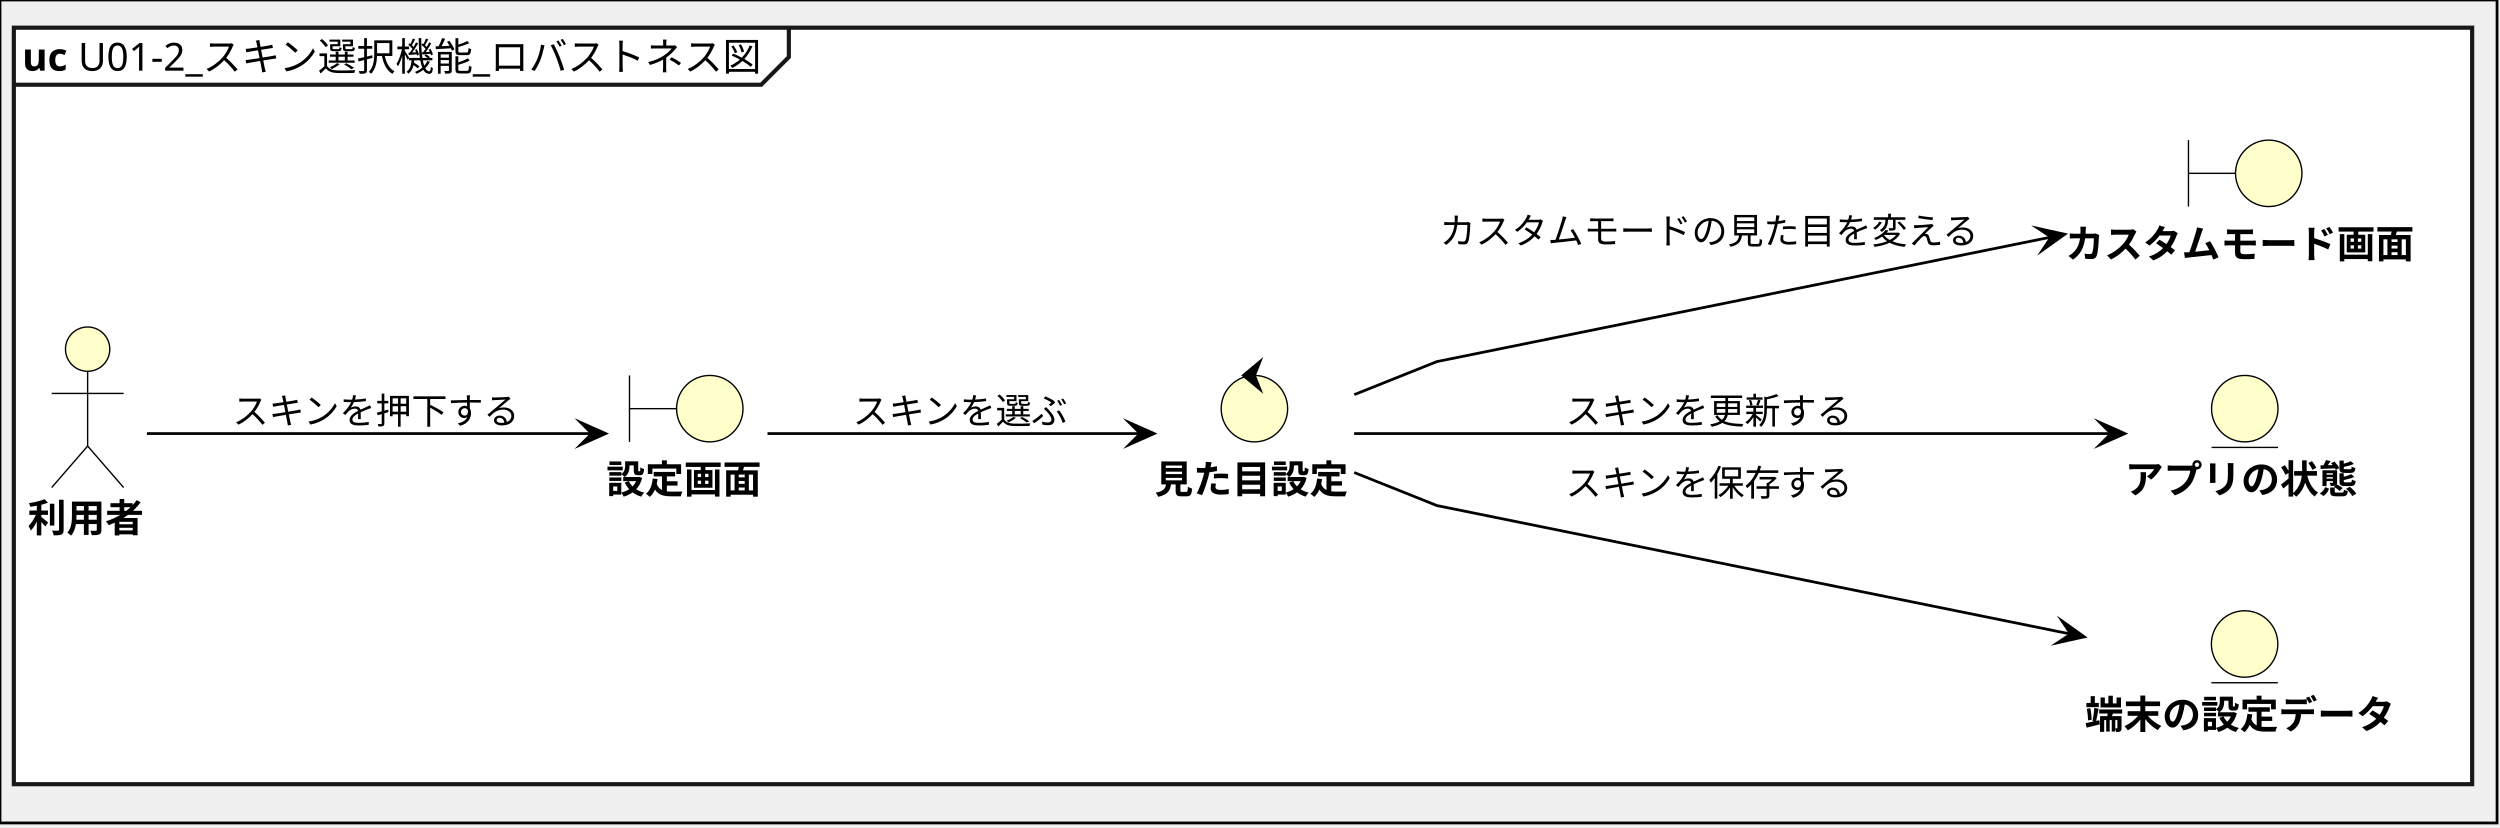
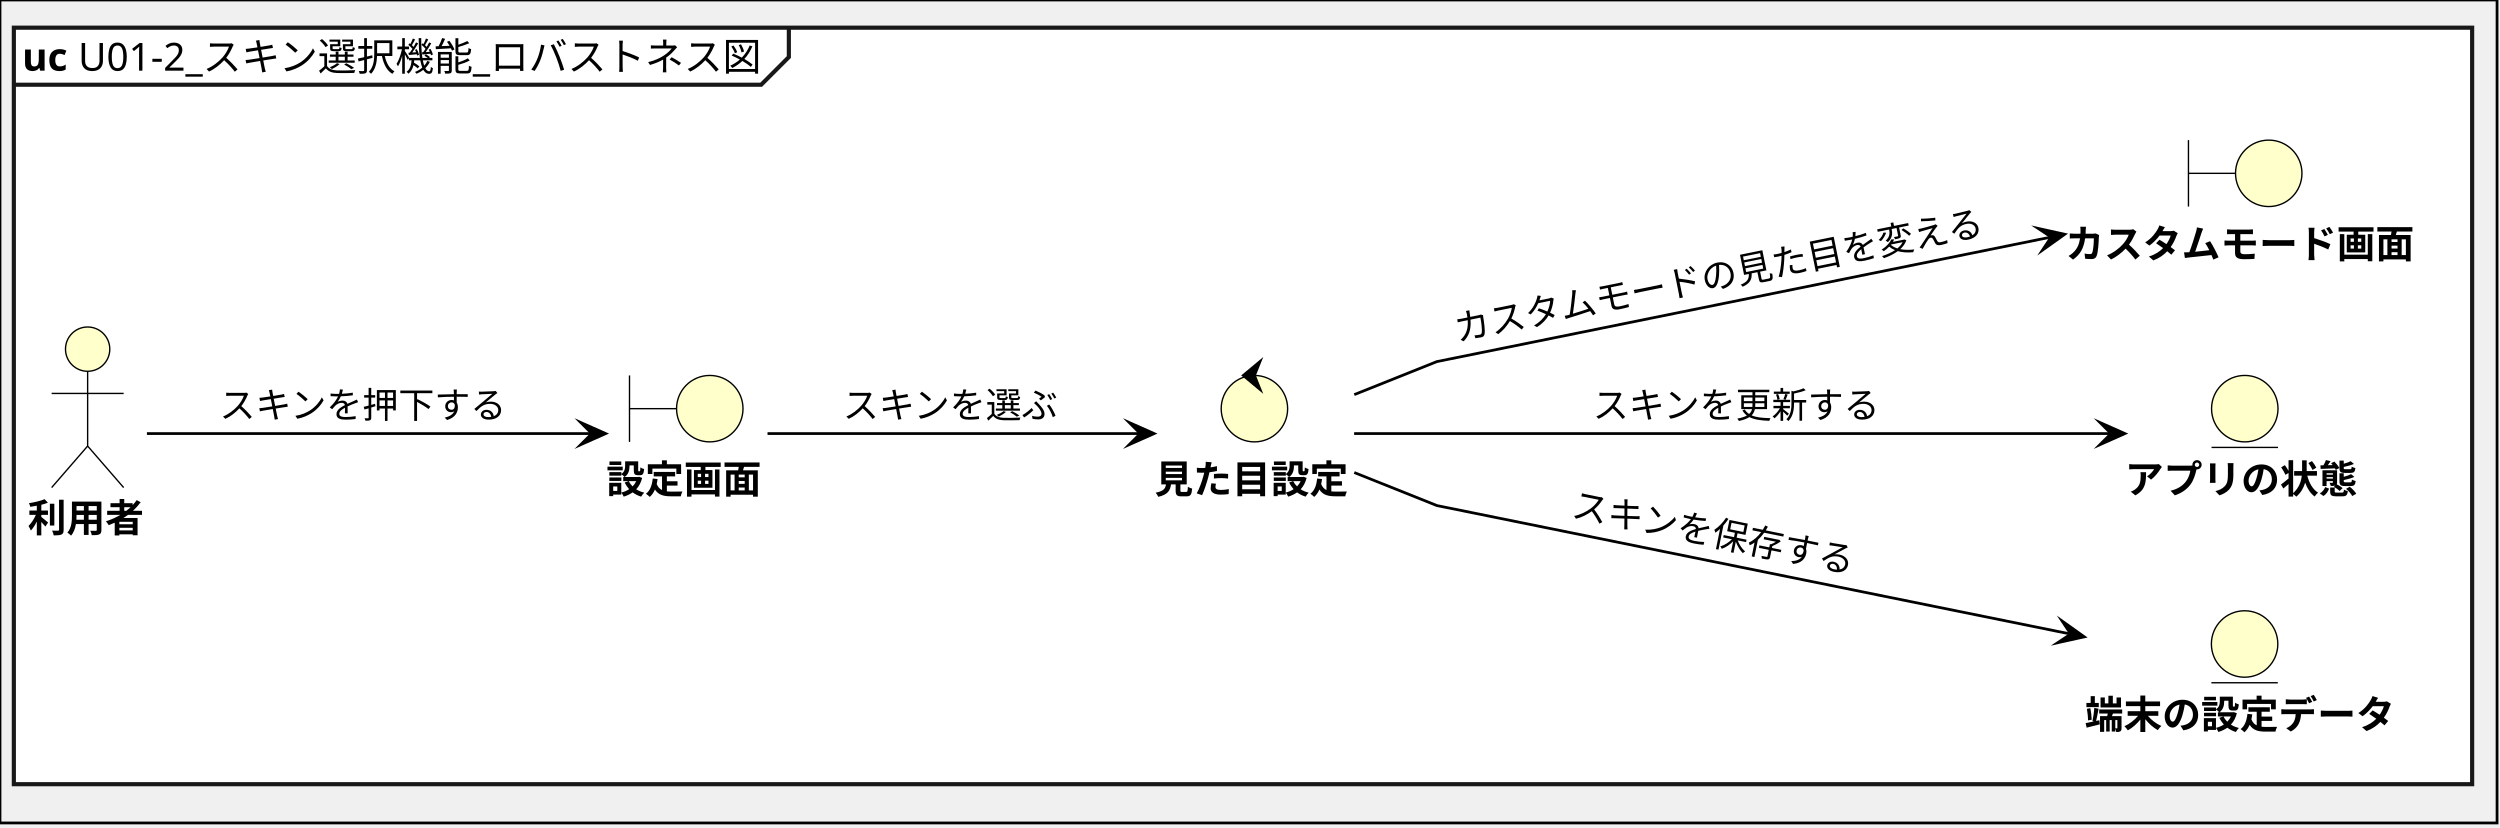
<svg xmlns="http://www.w3.org/2000/svg" version="1.1" data-diagram-type="DESCRIPTION" style="width:903px;height:299px;background:#FFFFFF;" width="903px" height="299px" viewBox="0 0 903 299" zoomAndPan="magnify" preserveAspectRatio="none" contentStyleType="text/css">
  <defs />
  <g font-family="sans-serif" lengthAdjust="spacing">
    <rect x="0" y="0" width="901.938" height="297.252" fill="none" style="stroke:#000;stroke-width:1;" />
    <rect x="5" y="10" width="887.938" height="273.252" fill="#FFF" style="stroke:#181818;stroke-width:1.5;" />
    <path d="M284.931,10 L284.931,20.609 L274.931,30.609 L5,30.609" style="stroke:#181818;stroke-width:1.5;" fill="none" />
    <text x="8" y="25.533" fill="#000" font-size="14" textLength="16.338" font-weight="700">uc</text>
    <text x="28.228" y="25.533" fill="#000" font-size="14" textLength="249.703">U01-2_スキン選択機能_ロバストネス図</text>
    <g class="entity" data-qualified-name="A1" id="ent0001" data-source-line="4">
      <ellipse cx="31.656" cy="126.109" rx="8" ry="8" fill="#FFC" style="stroke:#000;stroke-width:0.5;" />
      <path d="M31.656,134.109 L31.656,161.109 M18.656,142.109 L44.656,142.109 M31.656,161.109 L18.656,176.109 M31.656,161.109 L44.656,176.109" style="stroke:#000;stroke-width:0.5;" fill="none" />
      <text x="10" y="192.143" fill="#000" font-size="14" textLength="43.313" font-weight="700">利用者</text>
    </g>
    <g class="entity" data-qualified-name="B1" id="ent0002" data-source-line="5">
      <path d="M227.375,135.609 L227.375,159.609 M227.375,147.609 L244.375,147.609" style="stroke:#000;stroke-width:0.5;" fill="none" />
      <ellipse cx="256.375" cy="147.609" rx="12" ry="12" fill="#FFC" style="stroke:#000;stroke-width:0.5;" />
      <text x="219" y="178.143" fill="#000" font-size="14" textLength="57.75" font-weight="700">設定画面</text>
    </g>
    <g class="entity" data-qualified-name="B2" id="ent0003" data-source-line="6">
      <path d="M790.469,50.609 L790.469,74.609 M790.469,62.609 L807.469,62.609" style="stroke:#000;stroke-width:0.5;" fill="none" />
      <ellipse cx="819.469" cy="62.609" rx="12" ry="12" fill="#FFC" style="stroke:#000;stroke-width:0.5;" />
      <text x="746" y="93.143" fill="#000" font-size="14" textLength="129.938" font-weight="700">カスタムモード画面</text>
    </g>
    <g class="entity" data-qualified-name="C1" id="ent0004" data-source-line="7">
      <ellipse cx="453.094" cy="147.609" rx="12" ry="12" fill="#FFC" style="stroke:#000;stroke-width:0.5;" />
      <polygon points="449.094,135.609,455.094,130.609,453.094,135.609,455.094,140.609,449.094,135.609" fill="#000" style="stroke:#000;stroke-width:1;stroke-linejoin:miter;stroke-miterlimit:10;" />
      <text x="417" y="178.143" fill="#000" font-size="14" textLength="72.188" font-weight="700">見た目設定</text>
    </g>
    <g class="entity" data-qualified-name="E1" id="ent0005" data-source-line="8">
      <ellipse cx="810.813" cy="147.609" rx="12" ry="12" fill="#FFC" style="stroke:#000;stroke-width:0.5;" />
      <line x1="798.813" y1="161.609" x2="822.813" y2="161.609" style="stroke:#000;stroke-width:0.5;" />
      <text x="767.5" y="178.143" fill="#000" font-size="14" textLength="86.625" font-weight="700">アプリの状態</text>
    </g>
    <g class="entity" data-qualified-name="E2" id="ent0006" data-source-line="9">
      <ellipse cx="810.75" cy="232.609" rx="12" ry="12" fill="#FFC" style="stroke:#000;stroke-width:0.5;" />
      <line x1="798.75" y1="246.609" x2="822.75" y2="246.609" style="stroke:#000;stroke-width:0.5;" />
      <text x="753" y="263.143" fill="#000" font-size="14" textLength="115.5" font-weight="700">端末の設定データ</text>
    </g>
    <g class="link" data-entity-1="ent0001" data-entity-2="ent0002" id="lnk7" data-source-line="11" data-link-type="dependency">
      <path d="M53.07,156.609 C91.66,156.609 169.96,156.609 213.76,156.609" style="stroke:#000;stroke-width:1;" fill="none" id="A1-to-B1" />
      <polygon points="218.76,156.609,209.76,152.609,213.76,156.609,209.76,160.609,218.76,156.609" fill="#000" style="stroke:#000;stroke-width:1;stroke-linejoin:miter;stroke-miterlimit:10;" />
-       <text x="84" y="153.104" fill="#000" font-size="13" textLength="104">スキンを押下する</text>
    </g>
    <g class="link" data-entity-1="ent0002" data-entity-2="ent0004" id="lnk8" data-source-line="12" data-link-type="dependency">
      <path d="M277.23,156.609 C313.72,156.609 372.28,156.609 411.86,156.609" style="stroke:#000;stroke-width:1;" fill="none" id="B1-to-C1" />
      <polygon points="416.86,156.609,407.86,152.609,411.86,156.609,407.86,160.609,416.86,156.609" fill="#000" style="stroke:#000;stroke-width:1;stroke-linejoin:miter;stroke-miterlimit:10;" />
-       <text x="308" y="153.104" fill="#000" font-size="13" textLength="78">スキンを選ぶ</text>
    </g>
    <g class="link" data-entity-1="ent0004" data-entity-2="ent0005" id="lnk9" data-source-line="13" data-link-type="dependency">
      <path d="M489.11,156.609 C554.89,156.609 691.45,156.609 762.5,156.609" style="stroke:#000;stroke-width:1;" fill="none" id="C1-to-E1" />
      <polygon points="767.5,156.609,758.5,152.609,762.5,156.609,758.5,160.609,767.5,156.609" fill="#000" style="stroke:#000;stroke-width:1;stroke-linejoin:miter;stroke-miterlimit:10;" />
-       <text x="565.5" y="153.104" fill="#000" font-size="13" textLength="104">スキンを更新する</text>
    </g>
    <g class="link" data-entity-1="ent0004" data-entity-2="ent0006" id="lnk10" data-source-line="14" data-link-type="dependency">
      <path d="M489.16,170.679 C504.48,176.799 519,182.609 519,182.609 C519,182.609 663.21,211.846 747.95,229.026" style="stroke:#000;stroke-width:1;" fill="none" id="C1-to-E2" />
      <polygon points="752.85,230.019,744.824,224.311,747.95,229.026,743.235,232.151,752.85,230.019" fill="#000" style="stroke:#000;stroke-width:1;stroke-linejoin:miter;stroke-miterlimit:10;" />
-       <text x="565.5" y="179.104" fill="#000" font-size="13" textLength="104">スキンを保存する</text>
    </g>
    <g class="link" data-entity-1="ent0004" data-entity-2="ent0003" id="lnk11" data-source-line="15" data-link-type="dependency">
      <path d="M489.16,142.539 C504.48,136.419 519,130.609 519,130.609 C519,130.609 655.18,103.003 740.88,85.623" style="stroke:#000;stroke-width:1;" fill="none" id="C1-to-B2" />
      <polygon points="745.78,84.629,736.165,82.498,740.88,85.623,737.755,90.338,745.78,84.629" fill="#000" style="stroke:#000;stroke-width:1;stroke-linejoin:miter;stroke-miterlimit:10;" />
-       <text x="520" y="88.104" fill="#000" font-size="13" textLength="195">カスタムモードの見た目を変える</text>
+     </g>
+     <g class="link-labels">
+       <g transform="rotate(-11.461 622.753 109.575)">
+         <rect x="523.253" y="91.924" width="199.000" height="15.650" fill="#FFFFFF" stroke="none" />
+         <text text-anchor="middle" x="622.753" y="103.974" fill="#000" font-size="13" textLength="195">カスタムモードの見た目を変える</text>
+       </g>
+       <g transform="rotate(0.000 131.07 156.609)">
+         <rect x="77.070" y="138.959" width="108.000" height="15.650" fill="#FFFFFF" stroke="none" />
+         <text text-anchor="middle" x="131.07" y="151.009" fill="#000" font-size="13" textLength="104">スキンを押下する</text>
+       </g>
+       <g transform="rotate(0.000 627.11 156.609)">
+         <rect x="573.110" y="138.959" width="108.000" height="15.650" fill="#FFFFFF" stroke="none" />
+         <text text-anchor="middle" x="627.11" y="151.009" fill="#000" font-size="13" textLength="104">スキンを更新する</text>
+       </g>
+       <g transform="rotate(11.461 616.872 202.452)">
+         <rect x="562.872" y="184.802" width="108.000" height="15.650" fill="#FFFFFF" stroke="none" />
+         <text text-anchor="middle" x="616.872" y="196.852" fill="#000" font-size="13" textLength="104">スキンを保存する</text>
+       </g>
+       <g transform="rotate(0.000 343.23 156.609)">
+         <rect x="302.230" y="138.959" width="82.000" height="15.650" fill="#FFFFFF" stroke="none" />
+         <text text-anchor="middle" x="343.23" y="151.009" fill="#000" font-size="13" textLength="78">スキンを選ぶ</text>
+       </g>
    </g>
  </g>
</svg>
